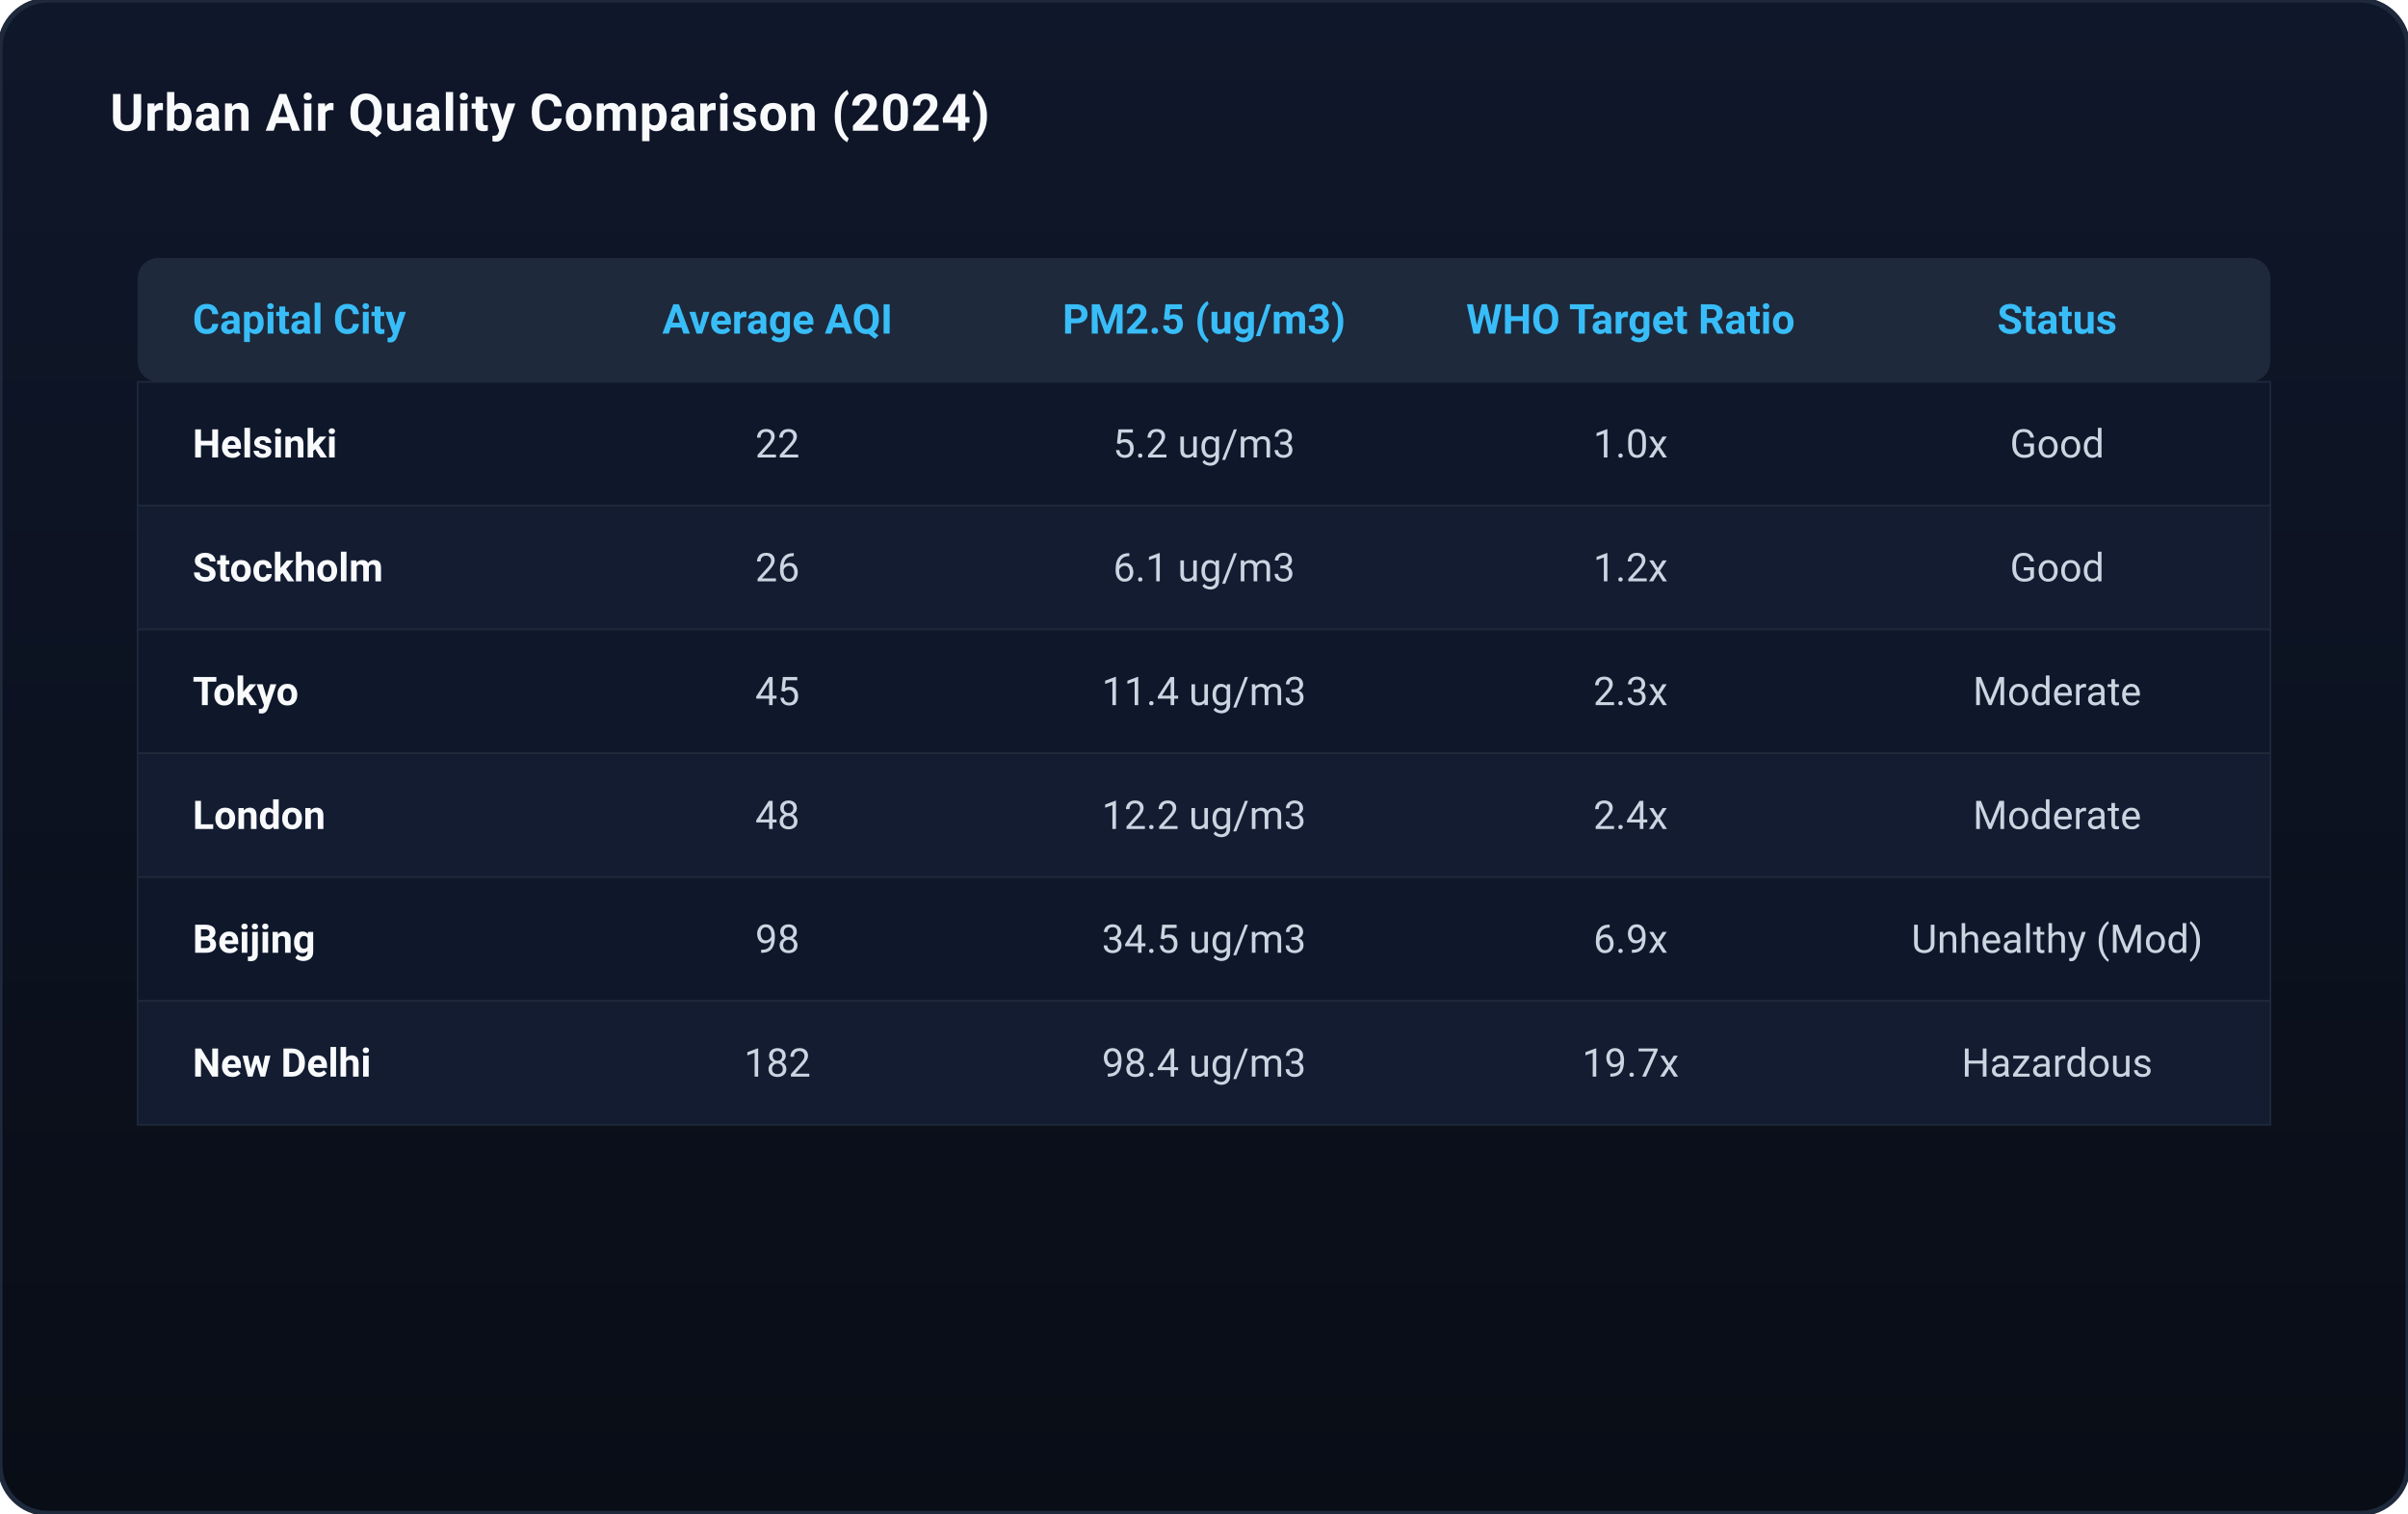
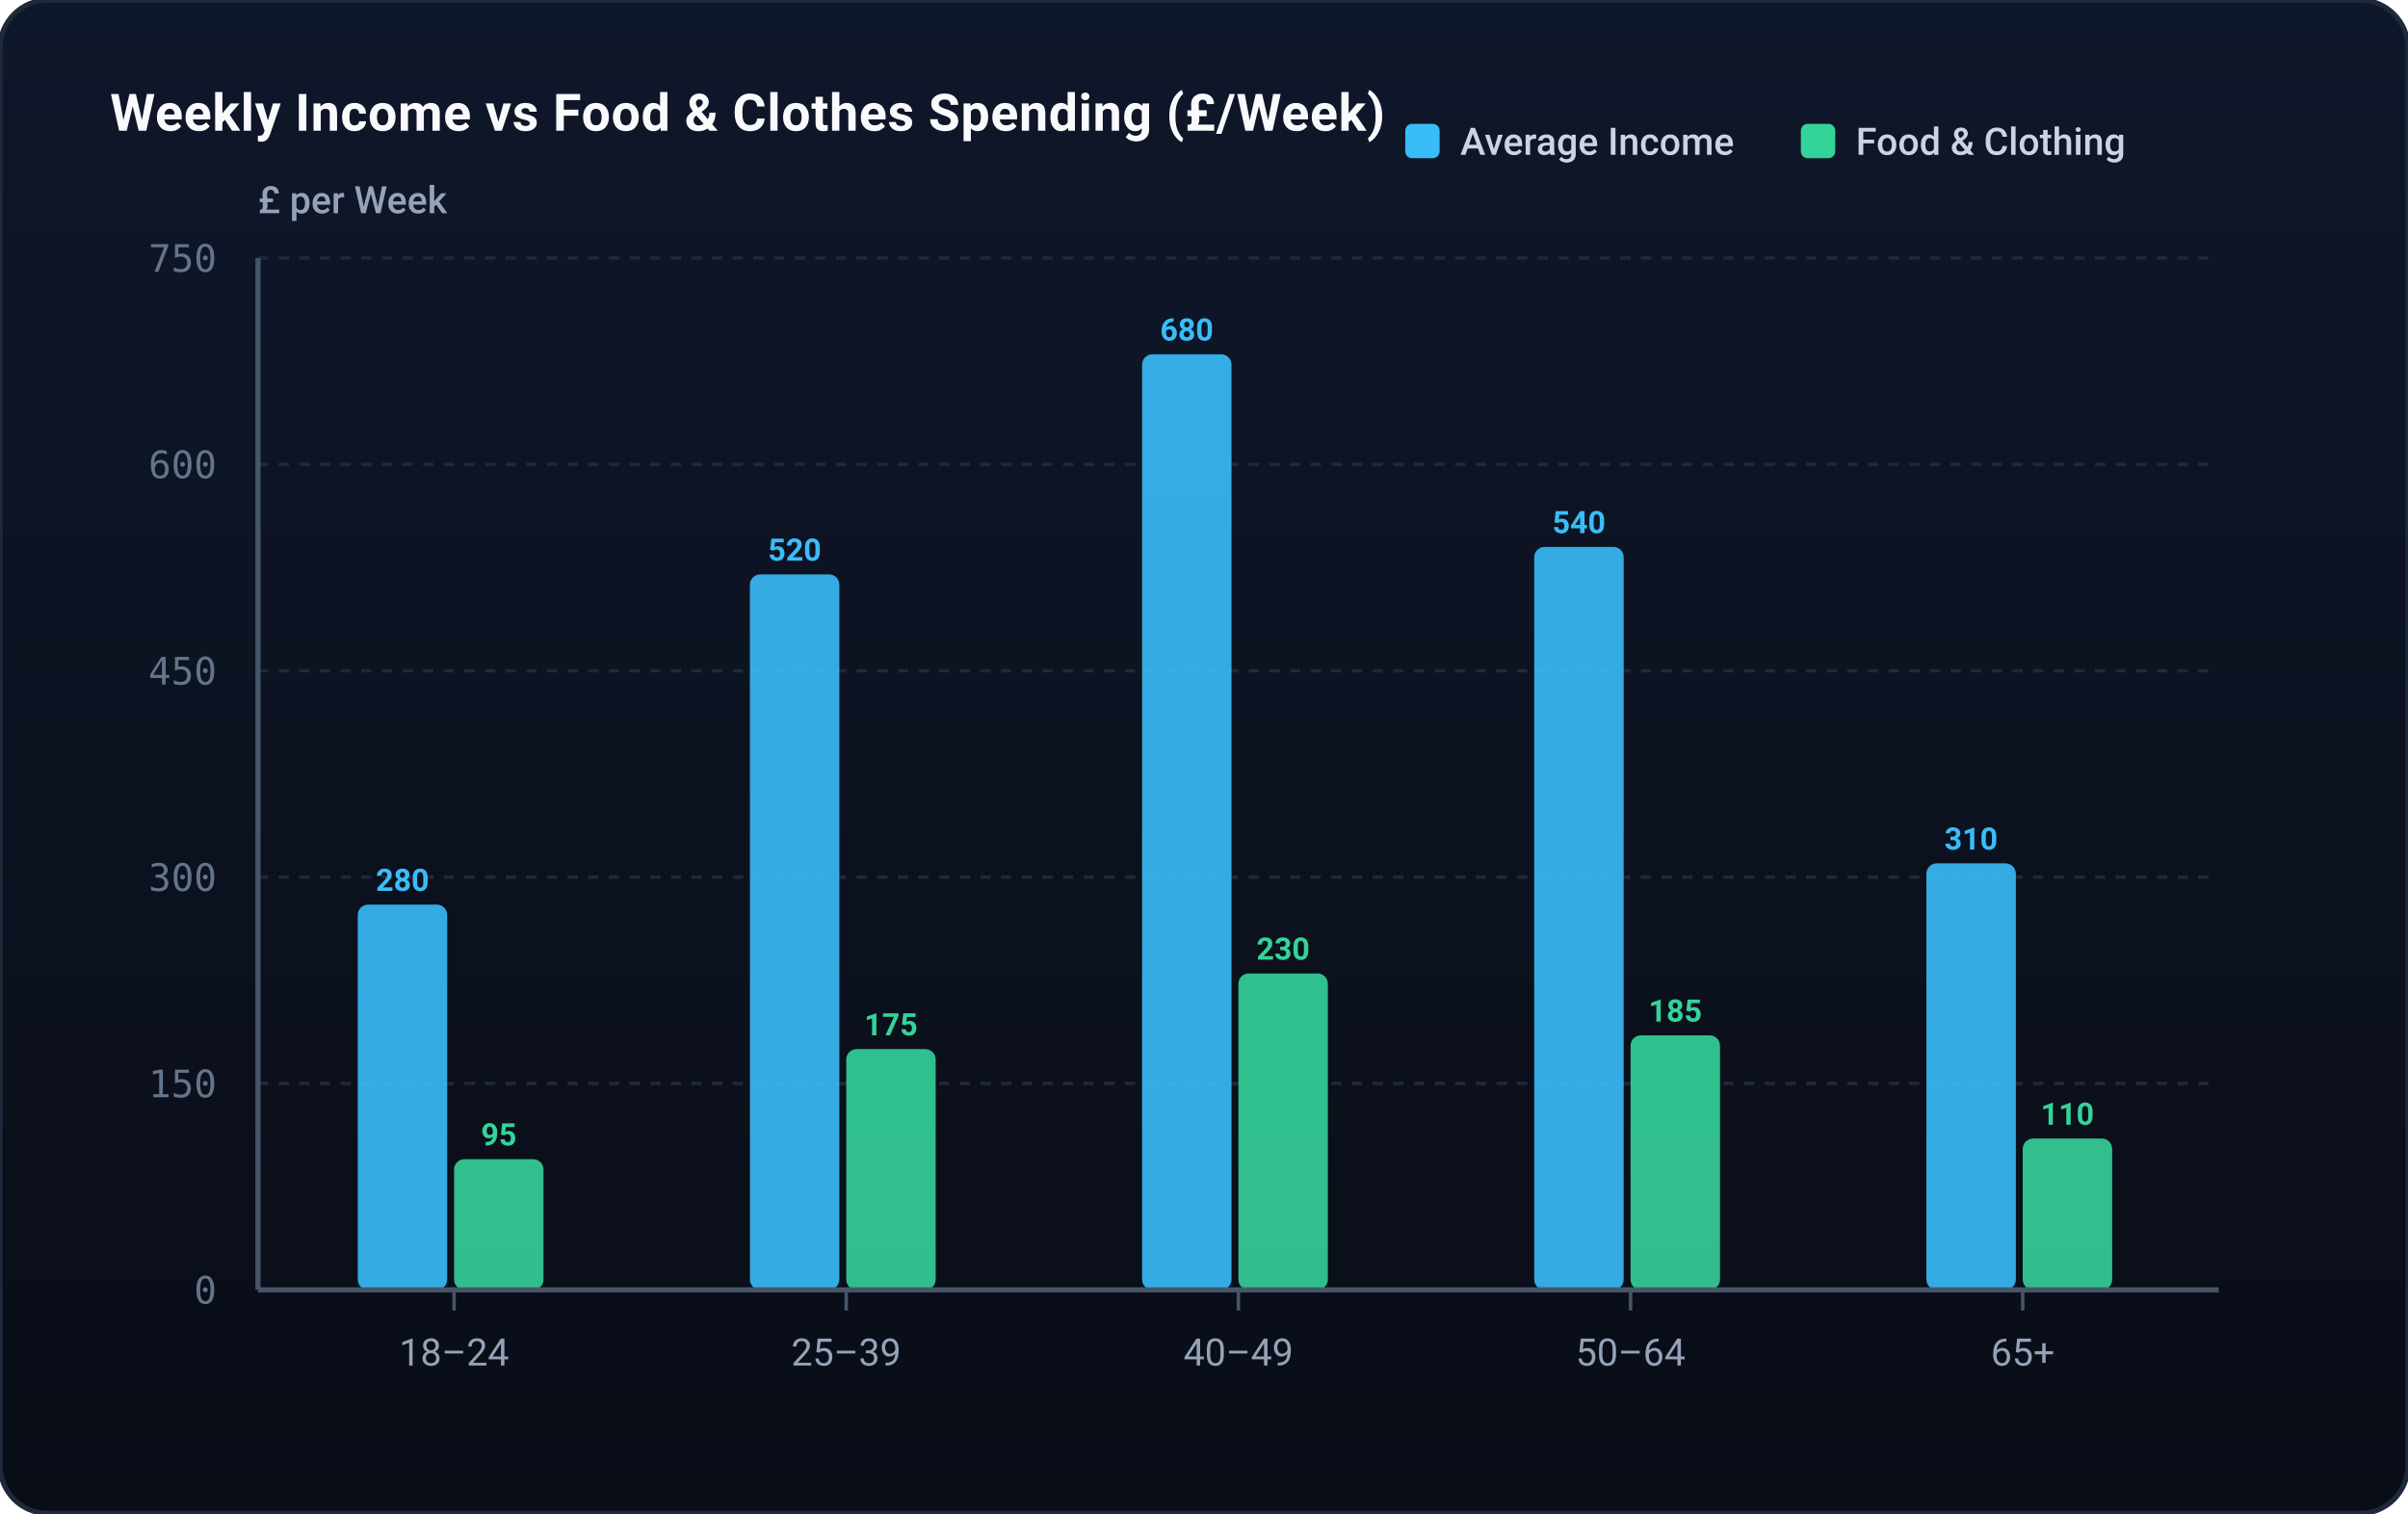
<svg xmlns="http://www.w3.org/2000/svg" viewBox="0 0 700 440" width="100%" height="100%" style="font-family: -apple-system, BlinkMacSystemFont, 'Segoe UI', Roboto, Helvetica, Arial, sans-serif; background: #0b0f19;">
  <defs>
    <linearGradient id="bgGrad" x1="0" y1="0" x2="0" y2="1">
      <stop offset="0%" stop-color="#0f172a" />
      <stop offset="100%" stop-color="#090d16" />
    </linearGradient>
    <filter id="shadow" x="-5%" y="-5%" width="110%" height="115%">
      <feDropShadow dx="0" dy="4" stdDeviation="6" flood-color="#000000" flood-opacity="0.4" />
    </filter>
    <marker id="arrow" viewBox="0 0 10 10" refX="6" refY="5" markerWidth="6" markerHeight="6" orient="auto-start-reverse">
      <path d="M 0 1 L 8 5 L 0 9 z" fill="#38bdf8" />
    </marker>
    <marker id="arrow-emerald" viewBox="0 0 10 10" refX="6" refY="5" markerWidth="6" markerHeight="6" orient="auto-start-reverse">
      <path d="M 0 1 L 8 5 L 0 9 z" fill="#34d399" />
    </marker>
  </defs>
  <rect width="700" height="440" rx="14" fill="url(#bgGrad)" stroke="#1e293b" stroke-width="1.5" />
-   <text x="32" y="38" fill="#f8fafc" font-size="15" font-weight="700" letter-spacing="0.2">Urban Air Quality Comparison (2024)</text>
-   <rect x="40" y="75" width="620" height="36" rx="6" fill="#1e293b" />
-   <text x="56.0" y="97" fill="#38bdf8" font-size="12" font-weight="700" text-anchor="start">Capital City</text>
-   <text x="226.0" y="97" fill="#38bdf8" font-size="12" font-weight="700" text-anchor="middle">Average AQI</text>
-   <text x="350.0" y="97" fill="#38bdf8" font-size="12" font-weight="700" text-anchor="middle">PM2.5 (ug/m3)</text>
-   <text x="474.0" y="97" fill="#38bdf8" font-size="12" font-weight="700" text-anchor="middle">WHO Target Ratio</text>
-   <text x="598.0" y="97" fill="#38bdf8" font-size="12" font-weight="700" text-anchor="middle">Status</text>
-   <rect x="40" y="111" width="620" height="36" fill="#0f172a" stroke="#1e293b" stroke-width="0.5" />
-   <text x="56.0" y="133" fill="#f8fafc" font-size="11.5" font-weight="600" text-anchor="start">Helsinki</text>
-   <text x="226.0" y="133" fill="#cbd5e1" font-size="11.5" font-weight="400" text-anchor="middle">22</text>
-   <text x="350.0" y="133" fill="#cbd5e1" font-size="11.5" font-weight="400" text-anchor="middle">5.2 ug/m3</text>
-   <text x="474.0" y="133" fill="#cbd5e1" font-size="11.5" font-weight="400" text-anchor="middle">1.0x</text>
-   <text x="598.0" y="133" fill="#cbd5e1" font-size="11.5" font-weight="400" text-anchor="middle">Good</text>
-   <rect x="40" y="147" width="620" height="36" fill="#131c31" stroke="#1e293b" stroke-width="0.5" />
-   <text x="56.0" y="169" fill="#f8fafc" font-size="11.5" font-weight="600" text-anchor="start">Stockholm</text>
-   <text x="226.0" y="169" fill="#cbd5e1" font-size="11.5" font-weight="400" text-anchor="middle">26</text>
-   <text x="350.0" y="169" fill="#cbd5e1" font-size="11.5" font-weight="400" text-anchor="middle">6.1 ug/m3</text>
-   <text x="474.0" y="169" fill="#cbd5e1" font-size="11.5" font-weight="400" text-anchor="middle">1.2x</text>
-   <text x="598.0" y="169" fill="#cbd5e1" font-size="11.5" font-weight="400" text-anchor="middle">Good</text>
-   <rect x="40" y="183" width="620" height="36" fill="#0f172a" stroke="#1e293b" stroke-width="0.5" />
-   <text x="56.0" y="205" fill="#f8fafc" font-size="11.5" font-weight="600" text-anchor="start">Tokyo</text>
-   <text x="226.0" y="205" fill="#cbd5e1" font-size="11.5" font-weight="400" text-anchor="middle">45</text>
-   <text x="350.0" y="205" fill="#cbd5e1" font-size="11.5" font-weight="400" text-anchor="middle">11.4 ug/m3</text>
-   <text x="474.0" y="205" fill="#cbd5e1" font-size="11.5" font-weight="400" text-anchor="middle">2.3x</text>
-   <text x="598.0" y="205" fill="#cbd5e1" font-size="11.5" font-weight="400" text-anchor="middle">Moderate</text>
-   <rect x="40" y="219" width="620" height="36" fill="#131c31" stroke="#1e293b" stroke-width="0.5" />
-   <text x="56.0" y="241" fill="#f8fafc" font-size="11.5" font-weight="600" text-anchor="start">London</text>
-   <text x="226.0" y="241" fill="#cbd5e1" font-size="11.5" font-weight="400" text-anchor="middle">48</text>
-   <text x="350.0" y="241" fill="#cbd5e1" font-size="11.5" font-weight="400" text-anchor="middle">12.2 ug/m3</text>
-   <text x="474.0" y="241" fill="#cbd5e1" font-size="11.5" font-weight="400" text-anchor="middle">2.4x</text>
-   <text x="598.0" y="241" fill="#cbd5e1" font-size="11.5" font-weight="400" text-anchor="middle">Moderate</text>
-   <rect x="40" y="255" width="620" height="36" fill="#0f172a" stroke="#1e293b" stroke-width="0.5" />
-   <text x="56.0" y="277" fill="#f8fafc" font-size="11.5" font-weight="600" text-anchor="start">Beijing</text>
-   <text x="226.0" y="277" fill="#cbd5e1" font-size="11.5" font-weight="400" text-anchor="middle">98</text>
-   <text x="350.0" y="277" fill="#cbd5e1" font-size="11.5" font-weight="400" text-anchor="middle">34.5 ug/m3</text>
-   <text x="474.0" y="277" fill="#cbd5e1" font-size="11.5" font-weight="400" text-anchor="middle">6.9x</text>
-   <text x="598.0" y="277" fill="#cbd5e1" font-size="11.5" font-weight="400" text-anchor="middle">Unhealthy (Mod)</text>
-   <rect x="40" y="291" width="620" height="36" fill="#131c31" stroke="#1e293b" stroke-width="0.5" />
-   <text x="56.0" y="313" fill="#f8fafc" font-size="11.5" font-weight="600" text-anchor="start">New Delhi</text>
-   <text x="226.0" y="313" fill="#cbd5e1" font-size="11.5" font-weight="400" text-anchor="middle">182</text>
-   <text x="350.0" y="313" fill="#cbd5e1" font-size="11.5" font-weight="400" text-anchor="middle">98.4 ug/m3</text>
-   <text x="474.0" y="313" fill="#cbd5e1" font-size="11.5" font-weight="400" text-anchor="middle">19.7x</text>
-   <text x="598.0" y="313" fill="#cbd5e1" font-size="11.5" font-weight="400" text-anchor="middle">Hazardous</text>
+   <text x="32" y="38" fill="#f8fafc" font-size="15" font-weight="700" letter-spacing="0.2">Weekly Income vs Food &amp; Clothes Spending (£/Week)</text>
+   <line x1="75" y1="375.0" x2="645" y2="375.0" stroke="#1e293b" stroke-width="1" stroke-dasharray="3 3" />
+   <text x="63" y="379.0" fill="#64748b" font-size="11" text-anchor="end" font-family="monospace">0</text>
+   <line x1="75" y1="315.0" x2="645" y2="315.0" stroke="#1e293b" stroke-width="1" stroke-dasharray="3 3" />
+   <text x="63" y="319.0" fill="#64748b" font-size="11" text-anchor="end" font-family="monospace">150</text>
+   <line x1="75" y1="255.0" x2="645" y2="255.0" stroke="#1e293b" stroke-width="1" stroke-dasharray="3 3" />
+   <text x="63" y="259.0" fill="#64748b" font-size="11" text-anchor="end" font-family="monospace">300</text>
+   <line x1="75" y1="195.0" x2="645" y2="195.0" stroke="#1e293b" stroke-width="1" stroke-dasharray="3 3" />
+   <text x="63" y="199.0" fill="#64748b" font-size="11" text-anchor="end" font-family="monospace">450</text>
+   <line x1="75" y1="135.0" x2="645" y2="135.0" stroke="#1e293b" stroke-width="1" stroke-dasharray="3 3" />
+   <text x="63" y="139.0" fill="#64748b" font-size="11" text-anchor="end" font-family="monospace">600</text>
+   <line x1="75" y1="75.0" x2="645" y2="75.0" stroke="#1e293b" stroke-width="1" stroke-dasharray="3 3" />
+   <text x="63" y="79.0" fill="#64748b" font-size="11" text-anchor="end" font-family="monospace">750</text>
+   <text x="75" y="62" fill="#94a3b8" font-size="11" font-weight="500">£ per Week</text>
+   <text x="132.0" y="397" fill="#94a3b8" font-size="11" text-anchor="middle">18–24</text>
+   <line x1="132.0" y1="375" x2="132.0" y2="381" stroke="#475569" stroke-width="1" />
+   <rect x="104.0" y="263.0" width="26.0" height="112.0" rx="3" fill="#38bdf8" opacity="0.9" />
+   <text x="117.0" y="259.0" fill="#38bdf8" font-size="9" text-anchor="middle" font-weight="600">280</text>
+   <rect x="132.0" y="337.0" width="26.0" height="38.0" rx="3" fill="#34d399" opacity="0.9" />
+   <text x="145.0" y="333.0" fill="#34d399" font-size="9" text-anchor="middle" font-weight="600">95</text>
+   <text x="246.0" y="397" fill="#94a3b8" font-size="11" text-anchor="middle">25–39</text>
+   <line x1="246.0" y1="375" x2="246.0" y2="381" stroke="#475569" stroke-width="1" />
+   <rect x="218.0" y="167.0" width="26.0" height="208.0" rx="3" fill="#38bdf8" opacity="0.9" />
+   <text x="231.0" y="163.0" fill="#38bdf8" font-size="9" text-anchor="middle" font-weight="600">520</text>
+   <rect x="246.0" y="305.0" width="26.0" height="70.0" rx="3" fill="#34d399" opacity="0.9" />
+   <text x="259.0" y="301.0" fill="#34d399" font-size="9" text-anchor="middle" font-weight="600">175</text>
+   <text x="360.0" y="397" fill="#94a3b8" font-size="11" text-anchor="middle">40–49</text>
+   <line x1="360.0" y1="375" x2="360.0" y2="381" stroke="#475569" stroke-width="1" />
+   <rect x="332.0" y="103.0" width="26.0" height="272.0" rx="3" fill="#38bdf8" opacity="0.9" />
+   <text x="345.0" y="99.0" fill="#38bdf8" font-size="9" text-anchor="middle" font-weight="600">680</text>
+   <rect x="360.0" y="283.0" width="26.0" height="92.0" rx="3" fill="#34d399" opacity="0.9" />
+   <text x="373.0" y="279.0" fill="#34d399" font-size="9" text-anchor="middle" font-weight="600">230</text>
+   <text x="474.0" y="397" fill="#94a3b8" font-size="11" text-anchor="middle">50–64</text>
+   <line x1="474.0" y1="375" x2="474.0" y2="381" stroke="#475569" stroke-width="1" />
+   <rect x="446.0" y="159.0" width="26.0" height="216.0" rx="3" fill="#38bdf8" opacity="0.9" />
+   <text x="459.0" y="155.0" fill="#38bdf8" font-size="9" text-anchor="middle" font-weight="600">540</text>
+   <rect x="474.0" y="301.0" width="26.0" height="74.0" rx="3" fill="#34d399" opacity="0.9" />
+   <text x="487.0" y="297.0" fill="#34d399" font-size="9" text-anchor="middle" font-weight="600">185</text>
+   <text x="588.0" y="397" fill="#94a3b8" font-size="11" text-anchor="middle">65+</text>
+   <line x1="588.0" y1="375" x2="588.0" y2="381" stroke="#475569" stroke-width="1" />
+   <rect x="560.0" y="251.0" width="26.0" height="124.0" rx="3" fill="#38bdf8" opacity="0.9" />
+   <text x="573.0" y="247.0" fill="#38bdf8" font-size="9" text-anchor="middle" font-weight="600">310</text>
+   <rect x="588.0" y="331.0" width="26.0" height="44.0" rx="3" fill="#34d399" opacity="0.9" />
+   <text x="601.0" y="327.0" fill="#34d399" font-size="9" text-anchor="middle" font-weight="600">110</text>
+   <line x1="75" y1="75" x2="75" y2="375" stroke="#475569" stroke-width="1.5" />
+   <line x1="75" y1="375" x2="645" y2="375" stroke="#475569" stroke-width="1.5" />
+   <rect x="523.5" y="36" width="10" height="10" rx="2" fill="#34d399" />
+   <text x="539.5" y="45" fill="#cbd5e1" font-size="11" font-weight="500">Food &amp; Clothing</text>
+   <rect x="408.5" y="36" width="10" height="10" rx="2" fill="#38bdf8" />
+   <text x="424.5" y="45" fill="#cbd5e1" font-size="11" font-weight="500">Average Income</text>
</svg>
